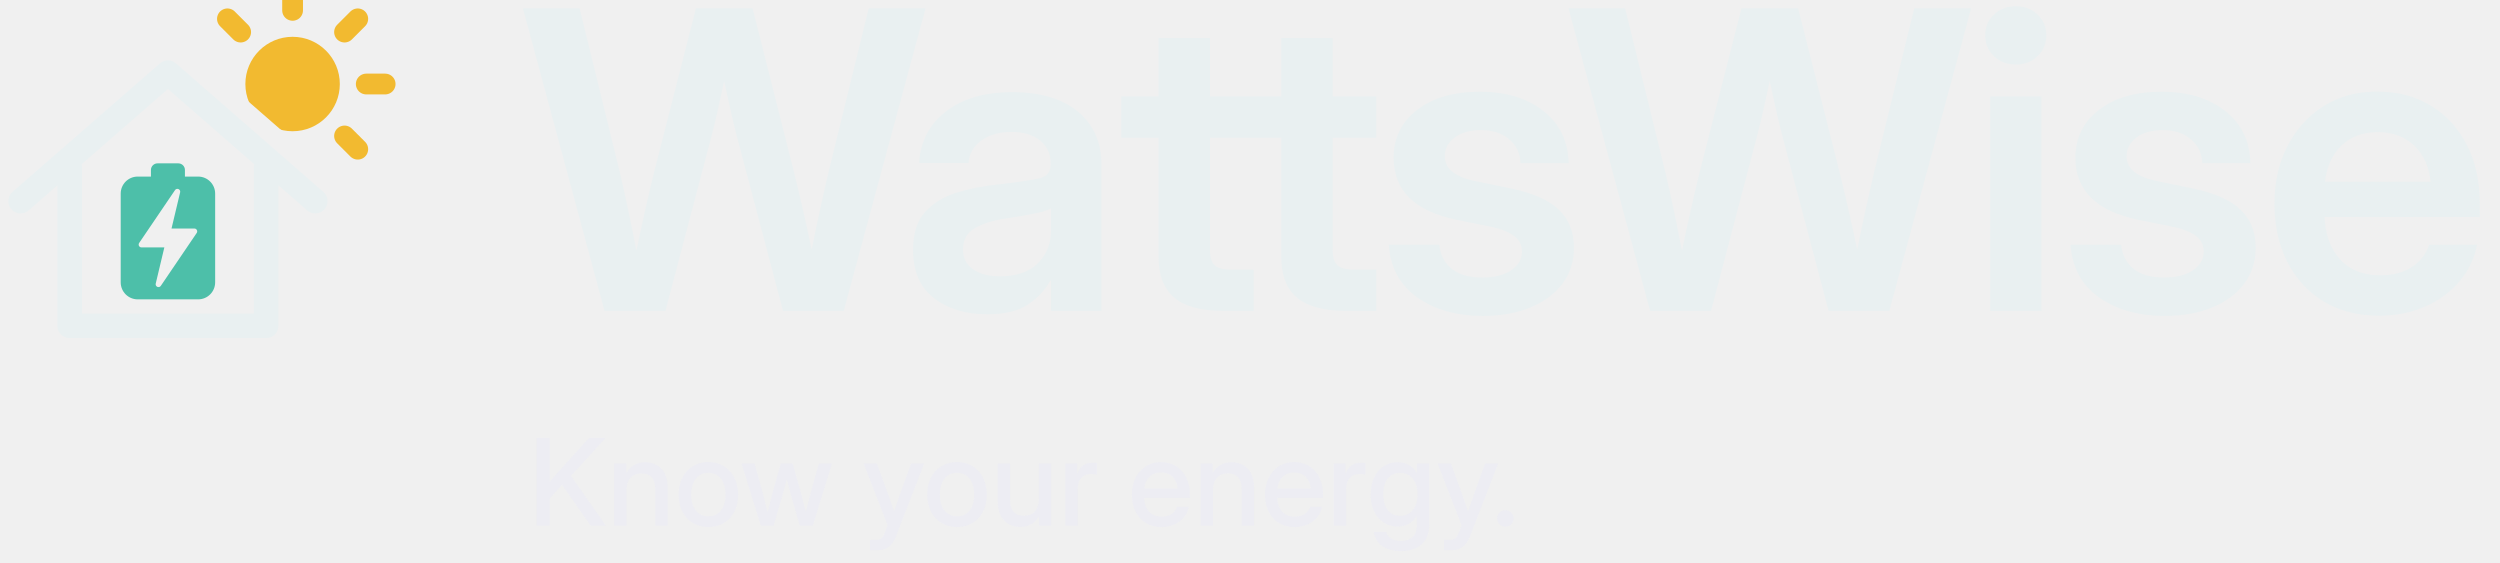
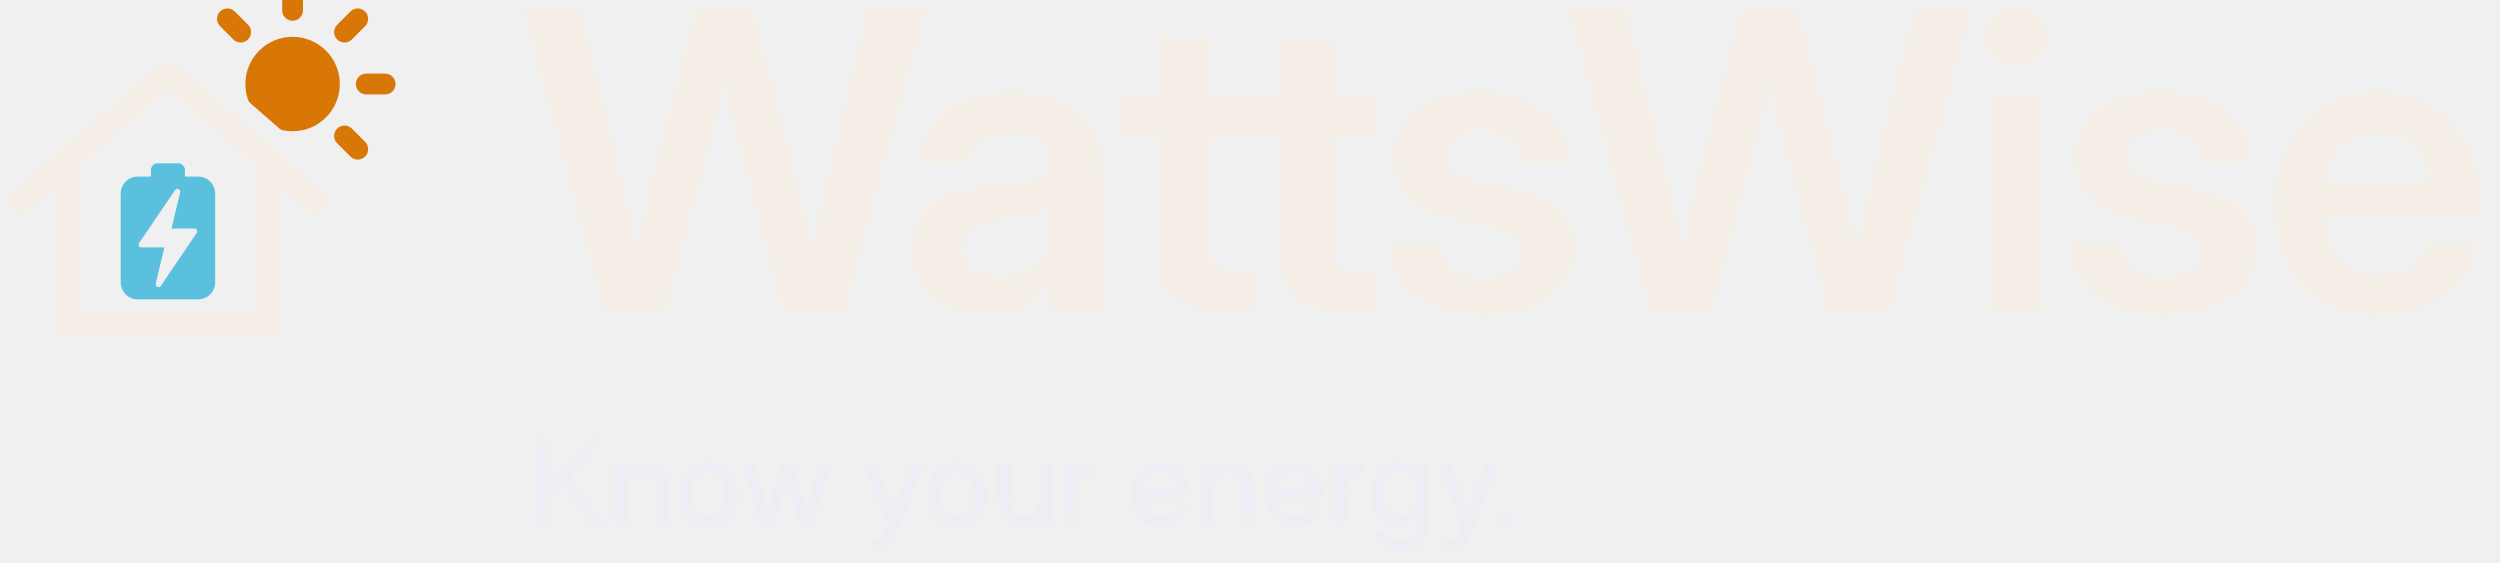
<svg xmlns="http://www.w3.org/2000/svg" viewBox="-2 -2 601.2 135.2">
  <g transform="translate(0 -6.55) scale(0.22712) translate(-57 -61)">
    <defs>
      <mask id="ww-sun" maskUnits="userSpaceOnUse" x="0" y="0" width="512" height="512">
        <rect width="512" height="512" fill="#fff" />
        <path d="M70 294L226 158L382 294 M122 258V426H330V258" fill="none" stroke="#000" stroke-width="66" stroke-linecap="round" stroke-linejoin="round" />
      </mask>
      <mask id="ww-bolt" maskUnits="userSpaceOnUse" x="0" y="0" width="512" height="512">
        <rect width="512" height="512" fill="#fff" />
        <path d="M236 284L198 340H226L216 382L254 326H226Z" fill="#000" stroke="#000" stroke-width="6" stroke-linejoin="round" />
      </mask>
    </defs>
    <g stroke-linecap="round" stroke-linejoin="round">
      <g mask="url(#ww-sun)">
-         <path d="M358 72V92 M427 101L413 115 M456 170H436 M289 101L303 115 M427 239L413 225" stroke="#F2BA30" stroke-width="22" />
-         <circle cx="358" cy="170" r="50" fill="#F2BA30" />
+         <path d="M358 72V92 M427 101L413 115 M456 170H436 M289 101L303 115 M427 239L413 225" stroke="#D97706" stroke-width="22" />
+         <circle cx="358" cy="170" r="50" fill="#D97706" />
      </g>
-       <path d="M70 294L226 158L382 294 M122 258V426H330V258" fill="none" stroke="#E9F0F1" stroke-width="26" />
-       <g fill="#4DBFA9" mask="url(#ww-bolt)">
+       <path d="M70 294L226 158L382 294 M122 258V426H330V258" fill="none" stroke="#F4EEE6" stroke-width="26" />
+       <g fill="#5BC0DE" mask="url(#ww-bolt)">
        <rect x="208" y="254" width="36" height="24" rx="7" />
        <rect x="176" y="268" width="100" height="130" rx="18" />
      </g>
    </g>
  </g>
-   <path transform="translate(123.12 72.75)" fill="#E9F0F1" d="M20.26 0 0.63 -72.75H14.26L23.88 -33.54Q25 -28.76 26 -24Q27 -19.24 27.93 -14.45Q28.91 -19.24 29.98 -24Q31.05 -28.76 32.23 -33.54L42.24 -72.75H55.86L65.77 -33.54Q66.94 -28.81 68.02 -24.1Q69.09 -19.38 70.07 -14.7Q71.92 -23.93 74.17 -33.54L83.79 -72.75H97.46L77.78 0H63.18L52.05 -42.09Q51.27 -45.07 50.54 -48.36Q49.8 -51.66 49.02 -55.27Q48.24 -51.66 47.51 -48.36Q46.78 -45.07 46 -42.09L34.91 0ZM112.27 0.83Q104.55 0.83 99.5 -3.05Q94.45 -6.93 94.45 -14.65Q94.45 -20.51 97.3 -23.71Q100.16 -26.9 104.77 -28.37Q109.39 -29.83 114.71 -30.37Q121.89 -31.2 124.72 -31.84Q127.55 -32.47 127.55 -35.11V-35.5Q127.55 -38.82 125.04 -40.92Q122.52 -43.02 118.13 -43.02Q113.64 -43.02 110.83 -40.92Q108.02 -38.82 107.78 -35.55H95.91Q96.35 -43.21 102.31 -47.9Q108.27 -52.59 118.37 -52.59Q128.43 -52.59 134.1 -47.9Q139.76 -43.21 139.76 -35.16V0H127.65V-7.28H127.46Q125.6 -3.86 122.08 -1.51Q118.57 0.83 112.27 0.83ZM115.3 -8.3Q121.35 -8.3 124.48 -11.45Q127.6 -14.6 127.6 -19.09V-24.66Q126.48 -23.93 123.26 -23.32Q120.03 -22.71 116.22 -22.12Q112.27 -21.53 109.36 -19.9Q106.46 -18.26 106.46 -14.75Q106.46 -11.72 108.85 -10.01Q111.24 -8.3 115.3 -8.3ZM176.35 -51.56V-41.65H165.85V-14.79Q165.85 -12.01 166.97 -10.96Q168.09 -9.91 171.07 -9.91H176.35V0H168.92Q161.06 0 157.28 -3.17Q153.49 -6.35 153.49 -12.99V-41.65H144.51V-51.56H153.49V-65.62H165.85V-51.56ZM205.85 -51.56V-41.65H195.35V-14.79Q195.35 -12.01 196.48 -10.96Q197.6 -9.91 200.58 -9.91H205.85V0H198.43Q190.57 0 186.78 -3.17Q183 -6.35 183 -12.99V-41.65H174.02V-51.56H183V-65.62H195.35V-51.56ZM231.5 1.22Q222.08 1.22 215.75 -3.2Q209.43 -7.62 208.84 -15.92H221Q221.39 -12.16 224.03 -10.08Q226.67 -8.01 231.3 -8.01Q235.75 -8.01 238.31 -9.77Q240.88 -11.52 240.88 -14.26Q240.88 -16.6 238.97 -18.02Q237.07 -19.43 233.84 -20.12L225.05 -21.92Q210.02 -25.05 210.02 -36.82Q210.02 -43.95 215.68 -48.32Q221.34 -52.69 230.77 -52.69Q240.14 -52.69 246.03 -48.07Q251.91 -43.46 252.11 -35.5H240.53Q240.44 -38.96 237.85 -41.21Q235.26 -43.46 231.06 -43.46Q227.01 -43.46 224.66 -41.65Q222.32 -39.84 222.32 -37.21Q222.32 -34.91 224.13 -33.47Q225.93 -32.03 229.16 -31.3L238.43 -29.39Q246.1 -27.78 249.74 -24.32Q253.38 -20.85 253.38 -15.19Q253.38 -10.16 250.57 -6.47Q247.76 -2.78 242.83 -0.78Q237.9 1.22 231.5 1.22ZM271.7 0 252.07 -72.75H265.69L275.31 -33.54Q276.44 -28.76 277.44 -24Q278.44 -19.24 279.37 -14.45Q280.34 -19.24 281.42 -24Q282.49 -28.76 283.66 -33.54L293.67 -72.75H307.29L317.21 -33.54Q318.38 -28.81 319.45 -24.1Q320.53 -19.38 321.5 -14.7Q323.36 -23.93 325.61 -33.54L335.22 -72.75H348.9L329.22 0H314.62L303.49 -42.09Q302.71 -45.07 301.97 -48.36Q301.24 -51.66 300.46 -55.27Q299.68 -51.66 298.95 -48.36Q298.21 -45.07 297.43 -42.09L286.35 0ZM353.5 0V-51.56H365.8V0ZM359.65 -59.23Q356.48 -59.23 354.38 -61.25Q352.28 -63.28 352.28 -66.26Q352.28 -69.24 354.38 -71.24Q356.48 -73.24 359.65 -73.24Q362.78 -73.24 364.88 -71.24Q366.98 -69.24 366.98 -66.26Q366.98 -63.28 364.88 -61.25Q362.78 -59.23 359.65 -59.23ZM395.46 1.22Q386.03 1.22 379.71 -3.2Q373.39 -7.62 372.8 -15.92H384.96Q385.35 -12.16 387.99 -10.08Q390.62 -8.01 395.26 -8.01Q399.71 -8.01 402.27 -9.77Q404.83 -11.52 404.83 -14.26Q404.83 -16.6 402.93 -18.02Q401.02 -19.43 397.8 -20.12L389.01 -21.92Q373.97 -25.05 373.97 -36.82Q373.97 -43.95 379.64 -48.32Q385.3 -52.69 394.72 -52.69Q404.1 -52.69 409.98 -48.07Q415.87 -43.46 416.06 -35.5H404.49Q404.39 -38.96 401.8 -41.21Q399.22 -43.46 395.02 -43.46Q390.96 -43.46 388.62 -41.65Q386.28 -39.84 386.28 -37.21Q386.28 -34.91 388.08 -33.47Q389.89 -32.03 393.11 -31.3L402.39 -29.39Q410.06 -27.78 413.69 -24.32Q417.33 -20.85 417.33 -15.19Q417.33 -10.16 414.52 -6.47Q411.72 -2.78 406.79 -0.78Q401.85 1.22 395.46 1.22ZM446.98 1.17Q439.27 1.17 433.61 -2.29Q427.94 -5.76 424.89 -11.84Q421.84 -17.92 421.84 -25.73Q421.84 -33.59 424.99 -39.67Q428.14 -45.75 433.7 -49.24Q439.27 -52.73 446.5 -52.73Q453.92 -52.73 459.48 -49.32Q465.05 -45.9 468.13 -39.87Q471.2 -33.84 471.2 -25.93V-22.56H433.9Q434.14 -16.26 437.61 -12.4Q441.08 -8.54 447.28 -8.54Q451.92 -8.54 454.94 -10.57Q457.97 -12.6 459.04 -15.92H470.57Q469.59 -10.89 466.3 -7.03Q463 -3.17 458.02 -1Q453.04 1.17 446.98 1.17ZM434 -31.05H459.39Q458.8 -36.57 455.41 -39.77Q452.01 -42.97 446.69 -42.97Q441.32 -42.97 437.98 -39.77Q434.63 -36.57 434 -31.05Z" />
+   <path transform="translate(123.12 72.75)" fill="#F4EEE6" d="M20.26 0 0.63 -72.75H14.26L23.88 -33.54Q25 -28.76 26 -24Q27 -19.24 27.93 -14.45Q28.91 -19.24 29.98 -24Q31.05 -28.76 32.23 -33.54L42.24 -72.75H55.86L65.77 -33.54Q66.94 -28.81 68.02 -24.1Q69.09 -19.38 70.07 -14.7Q71.92 -23.93 74.17 -33.54L83.79 -72.75H97.46L77.78 0H63.18L52.05 -42.09Q51.27 -45.07 50.54 -48.36Q49.8 -51.66 49.02 -55.27Q48.24 -51.66 47.51 -48.36Q46.78 -45.07 46 -42.09L34.91 0ZM112.27 0.83Q104.55 0.83 99.5 -3.05Q94.45 -6.93 94.45 -14.65Q94.45 -20.51 97.3 -23.71Q100.16 -26.9 104.77 -28.37Q109.39 -29.83 114.71 -30.37Q121.89 -31.2 124.72 -31.84Q127.55 -32.47 127.55 -35.11V-35.5Q127.55 -38.82 125.04 -40.92Q122.52 -43.02 118.13 -43.02Q113.64 -43.02 110.83 -40.92Q108.02 -38.82 107.78 -35.55H95.91Q96.35 -43.21 102.31 -47.9Q108.27 -52.59 118.37 -52.59Q128.43 -52.59 134.1 -47.9Q139.76 -43.21 139.76 -35.16V0H127.65V-7.28H127.46Q125.6 -3.86 122.08 -1.51Q118.57 0.83 112.27 0.83ZM115.3 -8.3Q121.35 -8.3 124.48 -11.45Q127.6 -14.6 127.6 -19.09V-24.66Q126.48 -23.93 123.26 -23.32Q120.03 -22.71 116.22 -22.12Q112.27 -21.53 109.36 -19.9Q106.46 -18.26 106.46 -14.75Q106.46 -11.72 108.85 -10.01Q111.24 -8.3 115.3 -8.3ZM176.35 -51.56V-41.65H165.85V-14.79Q165.85 -12.01 166.97 -10.96Q168.09 -9.91 171.07 -9.91H176.35V0H168.92Q161.06 0 157.28 -3.17Q153.49 -6.35 153.49 -12.99V-41.65H144.51V-51.56H153.49V-65.62H165.85V-51.56ZM205.85 -51.56V-41.65H195.35V-14.79Q195.35 -12.01 196.48 -10.96Q197.6 -9.91 200.58 -9.91H205.85V0H198.43Q190.57 0 186.78 -3.17Q183 -6.35 183 -12.99V-41.65H174.02V-51.56H183V-65.62H195.35V-51.56ZM231.5 1.22Q222.08 1.22 215.75 -3.2Q209.43 -7.62 208.84 -15.92H221Q221.39 -12.16 224.03 -10.08Q226.67 -8.01 231.3 -8.01Q235.75 -8.01 238.31 -9.77Q240.88 -11.52 240.88 -14.26Q240.88 -16.6 238.97 -18.02Q237.07 -19.43 233.84 -20.12L225.05 -21.92Q210.02 -25.05 210.02 -36.82Q210.02 -43.95 215.68 -48.32Q221.34 -52.69 230.77 -52.69Q240.14 -52.69 246.03 -48.07Q251.91 -43.46 252.11 -35.5H240.53Q240.44 -38.96 237.85 -41.21Q235.26 -43.46 231.06 -43.46Q227.01 -43.46 224.66 -41.65Q222.32 -39.84 222.32 -37.21Q222.32 -34.91 224.13 -33.47Q225.93 -32.03 229.16 -31.3L238.43 -29.39Q246.1 -27.78 249.74 -24.32Q253.38 -20.85 253.38 -15.19Q253.38 -10.16 250.57 -6.47Q247.76 -2.78 242.83 -0.78Q237.9 1.22 231.5 1.22ZM271.7 0 252.07 -72.75H265.69L275.31 -33.54Q276.44 -28.76 277.44 -24Q278.44 -19.24 279.37 -14.45Q280.34 -19.24 281.42 -24Q282.49 -28.76 283.66 -33.54L293.67 -72.75H307.29L317.21 -33.54Q318.38 -28.81 319.45 -24.1Q320.53 -19.38 321.5 -14.7Q323.36 -23.93 325.61 -33.54L335.22 -72.75H348.9L329.22 0H314.62L303.49 -42.09Q302.71 -45.07 301.97 -48.36Q301.24 -51.66 300.46 -55.27Q299.68 -51.66 298.95 -48.36Q298.21 -45.07 297.43 -42.09L286.35 0ZM353.5 0V-51.56H365.8V0ZM359.65 -59.23Q356.48 -59.23 354.38 -61.25Q352.28 -63.28 352.28 -66.26Q352.28 -69.24 354.38 -71.24Q356.48 -73.24 359.65 -73.24Q362.78 -73.24 364.88 -71.24Q366.98 -69.24 366.98 -66.26Q366.98 -63.28 364.88 -61.25Q362.78 -59.23 359.65 -59.23ZM395.46 1.22Q386.03 1.22 379.71 -3.2Q373.39 -7.62 372.8 -15.92H384.96Q385.35 -12.16 387.99 -10.08Q390.62 -8.01 395.26 -8.01Q399.71 -8.01 402.27 -9.77Q404.83 -11.52 404.83 -14.26Q404.83 -16.6 402.93 -18.02Q401.02 -19.43 397.8 -20.12L389.01 -21.92Q373.97 -25.05 373.97 -36.82Q373.97 -43.95 379.64 -48.32Q385.3 -52.69 394.72 -52.69Q404.1 -52.69 409.98 -48.07Q415.87 -43.46 416.06 -35.5H404.49Q404.39 -38.96 401.8 -41.21Q399.22 -43.46 395.02 -43.46Q390.96 -43.46 388.62 -41.65Q386.28 -39.84 386.28 -37.21Q386.28 -34.91 388.08 -33.47Q389.89 -32.03 393.11 -31.3L402.39 -29.39Q410.06 -27.78 413.69 -24.32Q417.33 -20.85 417.33 -15.19Q417.33 -10.16 414.52 -6.47Q411.72 -2.78 406.79 -0.78Q401.85 1.22 395.46 1.22ZM446.98 1.17Q439.27 1.17 433.61 -2.29Q427.94 -5.76 424.89 -11.84Q421.84 -17.92 421.84 -25.73Q421.84 -33.59 424.99 -39.67Q428.14 -45.75 433.7 -49.24Q439.27 -52.73 446.5 -52.73Q453.92 -52.73 459.48 -49.32Q465.05 -45.9 468.13 -39.87Q471.2 -33.84 471.2 -25.93V-22.56H433.9Q434.14 -16.26 437.61 -12.4Q441.08 -8.54 447.28 -8.54Q451.92 -8.54 454.94 -10.57Q457.97 -12.6 459.04 -15.92H470.57Q469.59 -10.89 466.3 -7.03Q463 -3.17 458.02 -1Q453.04 1.17 446.98 1.17ZM434 -31.05H459.39Q458.8 -36.57 455.41 -39.77Q452.01 -42.97 446.69 -42.97Q441.32 -42.97 437.98 -39.77Q434.63 -36.57 434 -31.05Z" />
  <path transform="translate(125.12 124.41) scale(0.29)" fill="rgba(235,235,245,0.6)" d="M6.64 0H17.48V-22.56L27.73 -33.89L51.42 0H64.11L35.16 -41.26L63.87 -72.75H50.15L29.44 -49.95C25.39 -45.41 21.44 -41.02 17.48 -36.52V-72.75H6.64Z M81.25 -29.69C81.25 -39.26 86.67 -43.36 93.7 -43.36C100.83 -43.36 104.98 -39.11 104.98 -30.86V0H115.28V-32.13C115.28 -45.61 107.23 -52.59 96.63 -52.59C89.84 -52.59 84.57 -49.66 81.05 -43.8V-51.56H70.95V0H81.25Z M149.07 1.17C163.82 1.17 173.73 -9.81 173.73 -25.68C173.73 -41.65 163.82 -52.73 149.07 -52.73C134.33 -52.73 124.37 -41.65 124.37 -25.68C124.37 -9.81 134.33 1.17 149.07 1.17ZM149.07 -7.71C140.23 -7.71 134.81 -14.7 134.81 -25.68C134.81 -36.77 140.28 -43.85 149.07 -43.85C157.86 -43.85 163.33 -36.77 163.33 -25.68C163.33 -14.75 157.91 -7.71 149.07 -7.71Z M192.53 0H203.12L209.77 -22.46C211.28 -27.69 212.7 -33.2 214.11 -38.62C215.53 -33.2 216.89 -27.69 218.36 -22.46L224.9 0H235.64L251.61 -51.56H240.72L234.77 -30.47C233.06 -24.27 231.49 -17.72 229.88 -11.43C228.22 -17.72 226.66 -24.32 224.9 -30.47L218.99 -51.56H209.18L203.17 -30.47C201.46 -24.22 199.8 -17.63 198.14 -11.23C196.53 -17.63 194.97 -24.22 193.26 -30.47L187.35 -51.56H176.56Z  M283.11 20.41H289.65C296.63 20.41 301.71 16.5 304.59 9.03L328.03 -51.56H317.14L306.98 -23.29C305.62 -19.43 304.3 -15.58 303.03 -11.72C301.76 -15.58 300.49 -19.43 299.12 -23.29L288.82 -51.56H277.78L297.71 -0.34L295.36 5.76C293.8 9.96 291.89 11.72 288.67 11.72H283.11Z M355.27 1.17C370.02 1.17 379.93 -9.81 379.93 -25.68C379.93 -41.65 370.02 -52.73 355.27 -52.73C340.53 -52.73 330.57 -41.65 330.57 -25.68C330.57 -9.81 340.53 1.17 355.27 1.17ZM355.27 -7.71C346.44 -7.71 341.02 -14.7 341.02 -25.68C341.02 -36.77 346.48 -43.85 355.27 -43.85C364.06 -43.85 369.53 -36.77 369.53 -25.68C369.53 -14.75 364.11 -7.71 355.27 -7.71Z M407.71 1.03C414.55 1.03 419.78 -1.9 423.29 -7.76V0H433.4V-51.56H423.1V-21.88C423.1 -12.3 417.68 -8.2 410.69 -8.2C403.52 -8.2 399.37 -12.45 399.37 -20.7V-51.56H389.06V-19.43C389.06 -5.96 397.12 1.03 407.71 1.03Z M445.02 0H455.32V-30.47C455.32 -38.87 460.06 -42.82 465.87 -42.82C468.26 -42.82 470.51 -42.48 471.29 -42.33V-51.95C470.46 -52.05 469.09 -52.2 467.53 -52.2C460.99 -52.2 456.98 -48.83 455.08 -43.21H454.88V-51.56H445.02Z  M524.8 1.17C536.47 1.17 545.65 -5.71 547.56 -15.67H537.65C536.18 -10.79 531.69 -7.42 524.95 -7.42C515.92 -7.42 510.74 -13.72 510.4 -23H548.34V-25.78C548.34 -41.7 538.87 -52.73 524.27 -52.73C510.21 -52.73 500.24 -41.41 500.24 -25.68C500.24 -10.11 509.52 1.17 524.8 1.17ZM510.5 -30.81C511.38 -39.01 516.6 -44.14 524.37 -44.14C532.18 -44.14 537.45 -39.01 538.28 -30.81Z M567.53 -29.69C567.53 -39.26 572.95 -43.36 579.98 -43.36C587.11 -43.36 591.26 -39.11 591.26 -30.86V0H601.56V-32.13C601.56 -45.61 593.51 -52.59 582.91 -52.59C576.12 -52.59 570.85 -49.66 567.33 -43.8V-51.56H557.23V0H567.53Z M635.21 1.17C646.88 1.17 656.05 -5.71 657.96 -15.67H648.05C646.58 -10.79 642.09 -7.42 635.35 -7.42C626.32 -7.42 621.14 -13.72 620.8 -23H658.74V-25.78C658.74 -41.7 649.27 -52.73 634.67 -52.73C620.61 -52.73 610.64 -41.41 610.64 -25.68C610.64 -10.11 619.92 1.17 635.21 1.17ZM620.9 -30.81C621.78 -39.01 627 -44.14 634.77 -44.14C642.58 -44.14 647.85 -39.01 648.68 -30.81Z M667.63 0H677.93V-30.47C677.93 -38.87 682.67 -42.82 688.48 -42.82C690.87 -42.82 693.12 -42.48 693.9 -42.33V-51.95C693.07 -52.05 691.7 -52.2 690.14 -52.2C683.59 -52.2 679.59 -48.83 677.69 -43.21H677.49V-51.56H667.63Z M723.29 21.09C736.28 21.09 746.78 14.94 746.78 -0.68V-51.56H736.62V-43.7H736.57C733.11 -49.85 727.25 -52.59 720.56 -52.59C707.23 -52.59 698.24 -41.7 698.24 -25.93C698.24 -10.21 707.18 0.68 720.61 0.68C727.39 0.68 732.96 -2.1 736.52 -8.11H736.57V-0.29C736.57 8.06 731.59 12.7 723.29 12.7C717.04 12.7 712.4 10.11 711.08 5.13H700.78C702.15 15.23 710.64 21.09 723.29 21.09ZM722.71 -8.15C714.4 -8.15 708.69 -14.4 708.69 -25.98C708.69 -37.55 714.4 -43.8 722.71 -43.8C731.49 -43.8 737.16 -36.77 737.16 -25.98C737.16 -15.19 731.49 -8.15 722.71 -8.15Z M759.08 20.41H765.62C772.61 20.41 777.69 16.5 780.57 9.03L804 -51.56H793.12L782.96 -23.29C781.59 -19.43 780.27 -15.58 779 -11.72C777.73 -15.58 776.46 -19.43 775.1 -23.29L764.79 -51.56H753.76L773.68 -0.34L771.34 5.76C769.78 9.96 767.87 11.72 764.65 11.72H759.08Z M809.96 0.83C813.82 0.83 816.8 -2.15 816.8 -6.01C816.8 -9.81 813.82 -12.84 809.96 -12.84C806.15 -12.84 803.17 -9.81 803.17 -6.01C803.17 -2.15 806.15 0.83 809.96 0.83Z" />
</svg>
